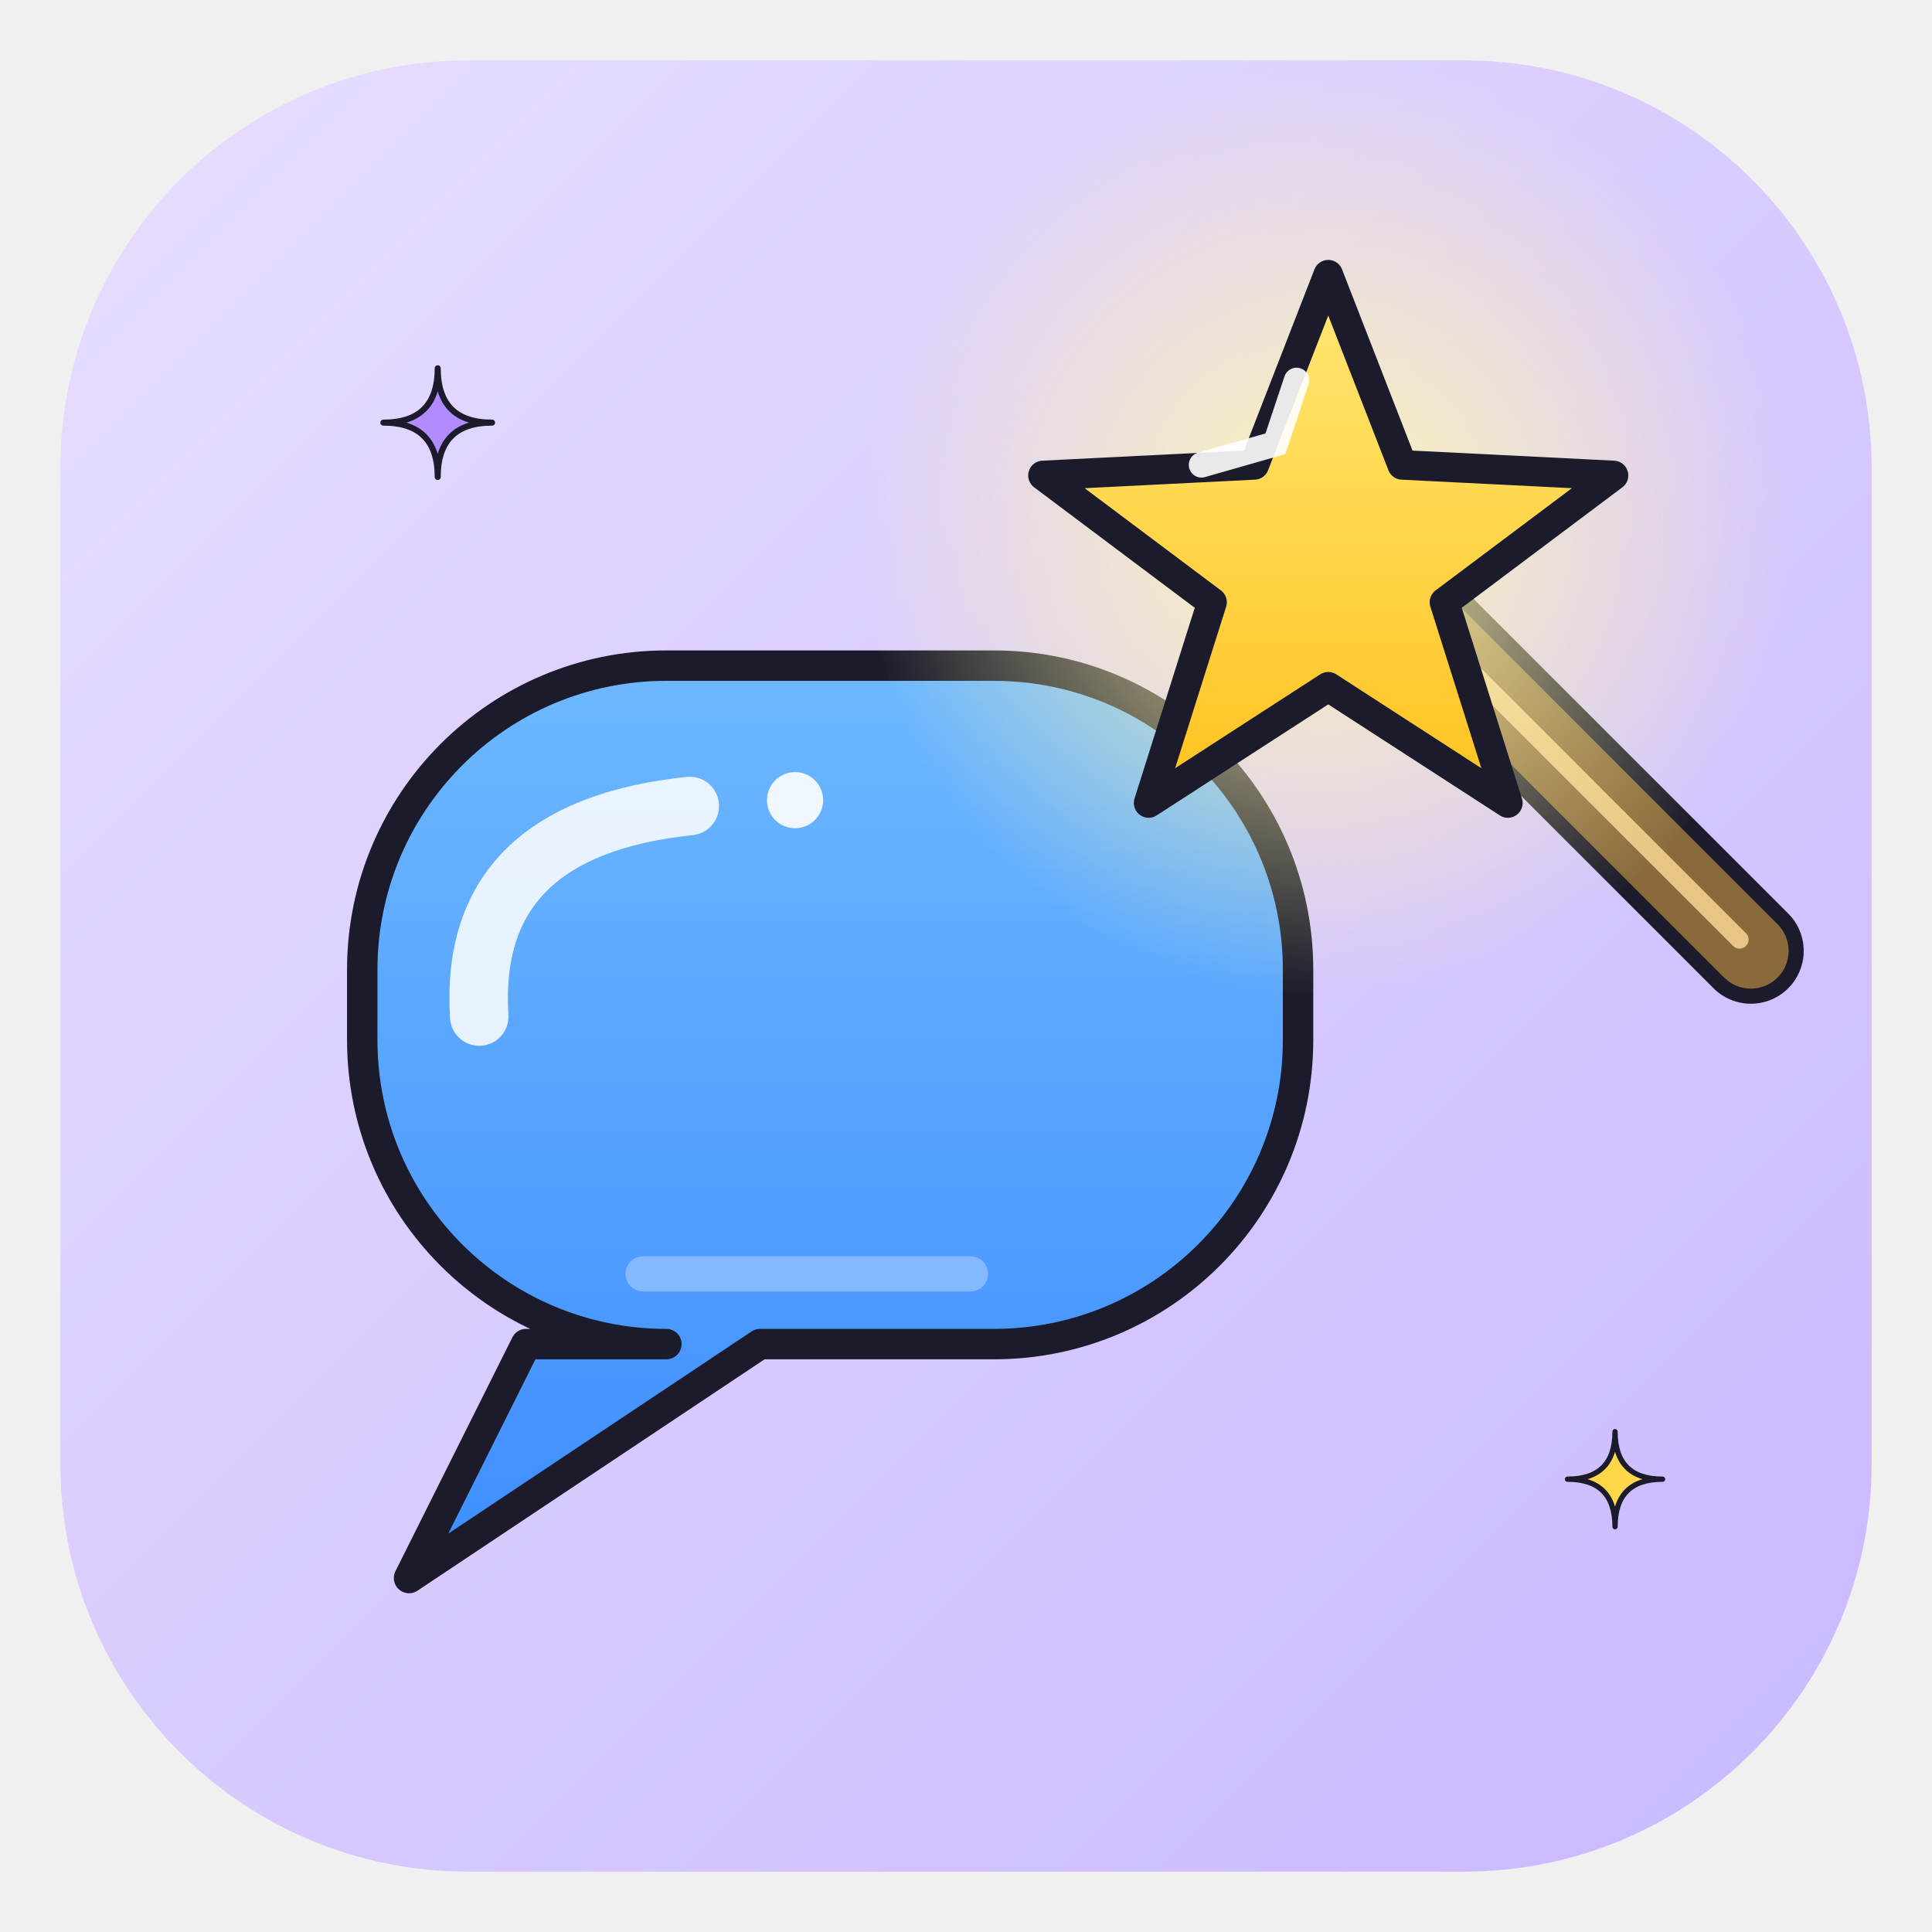
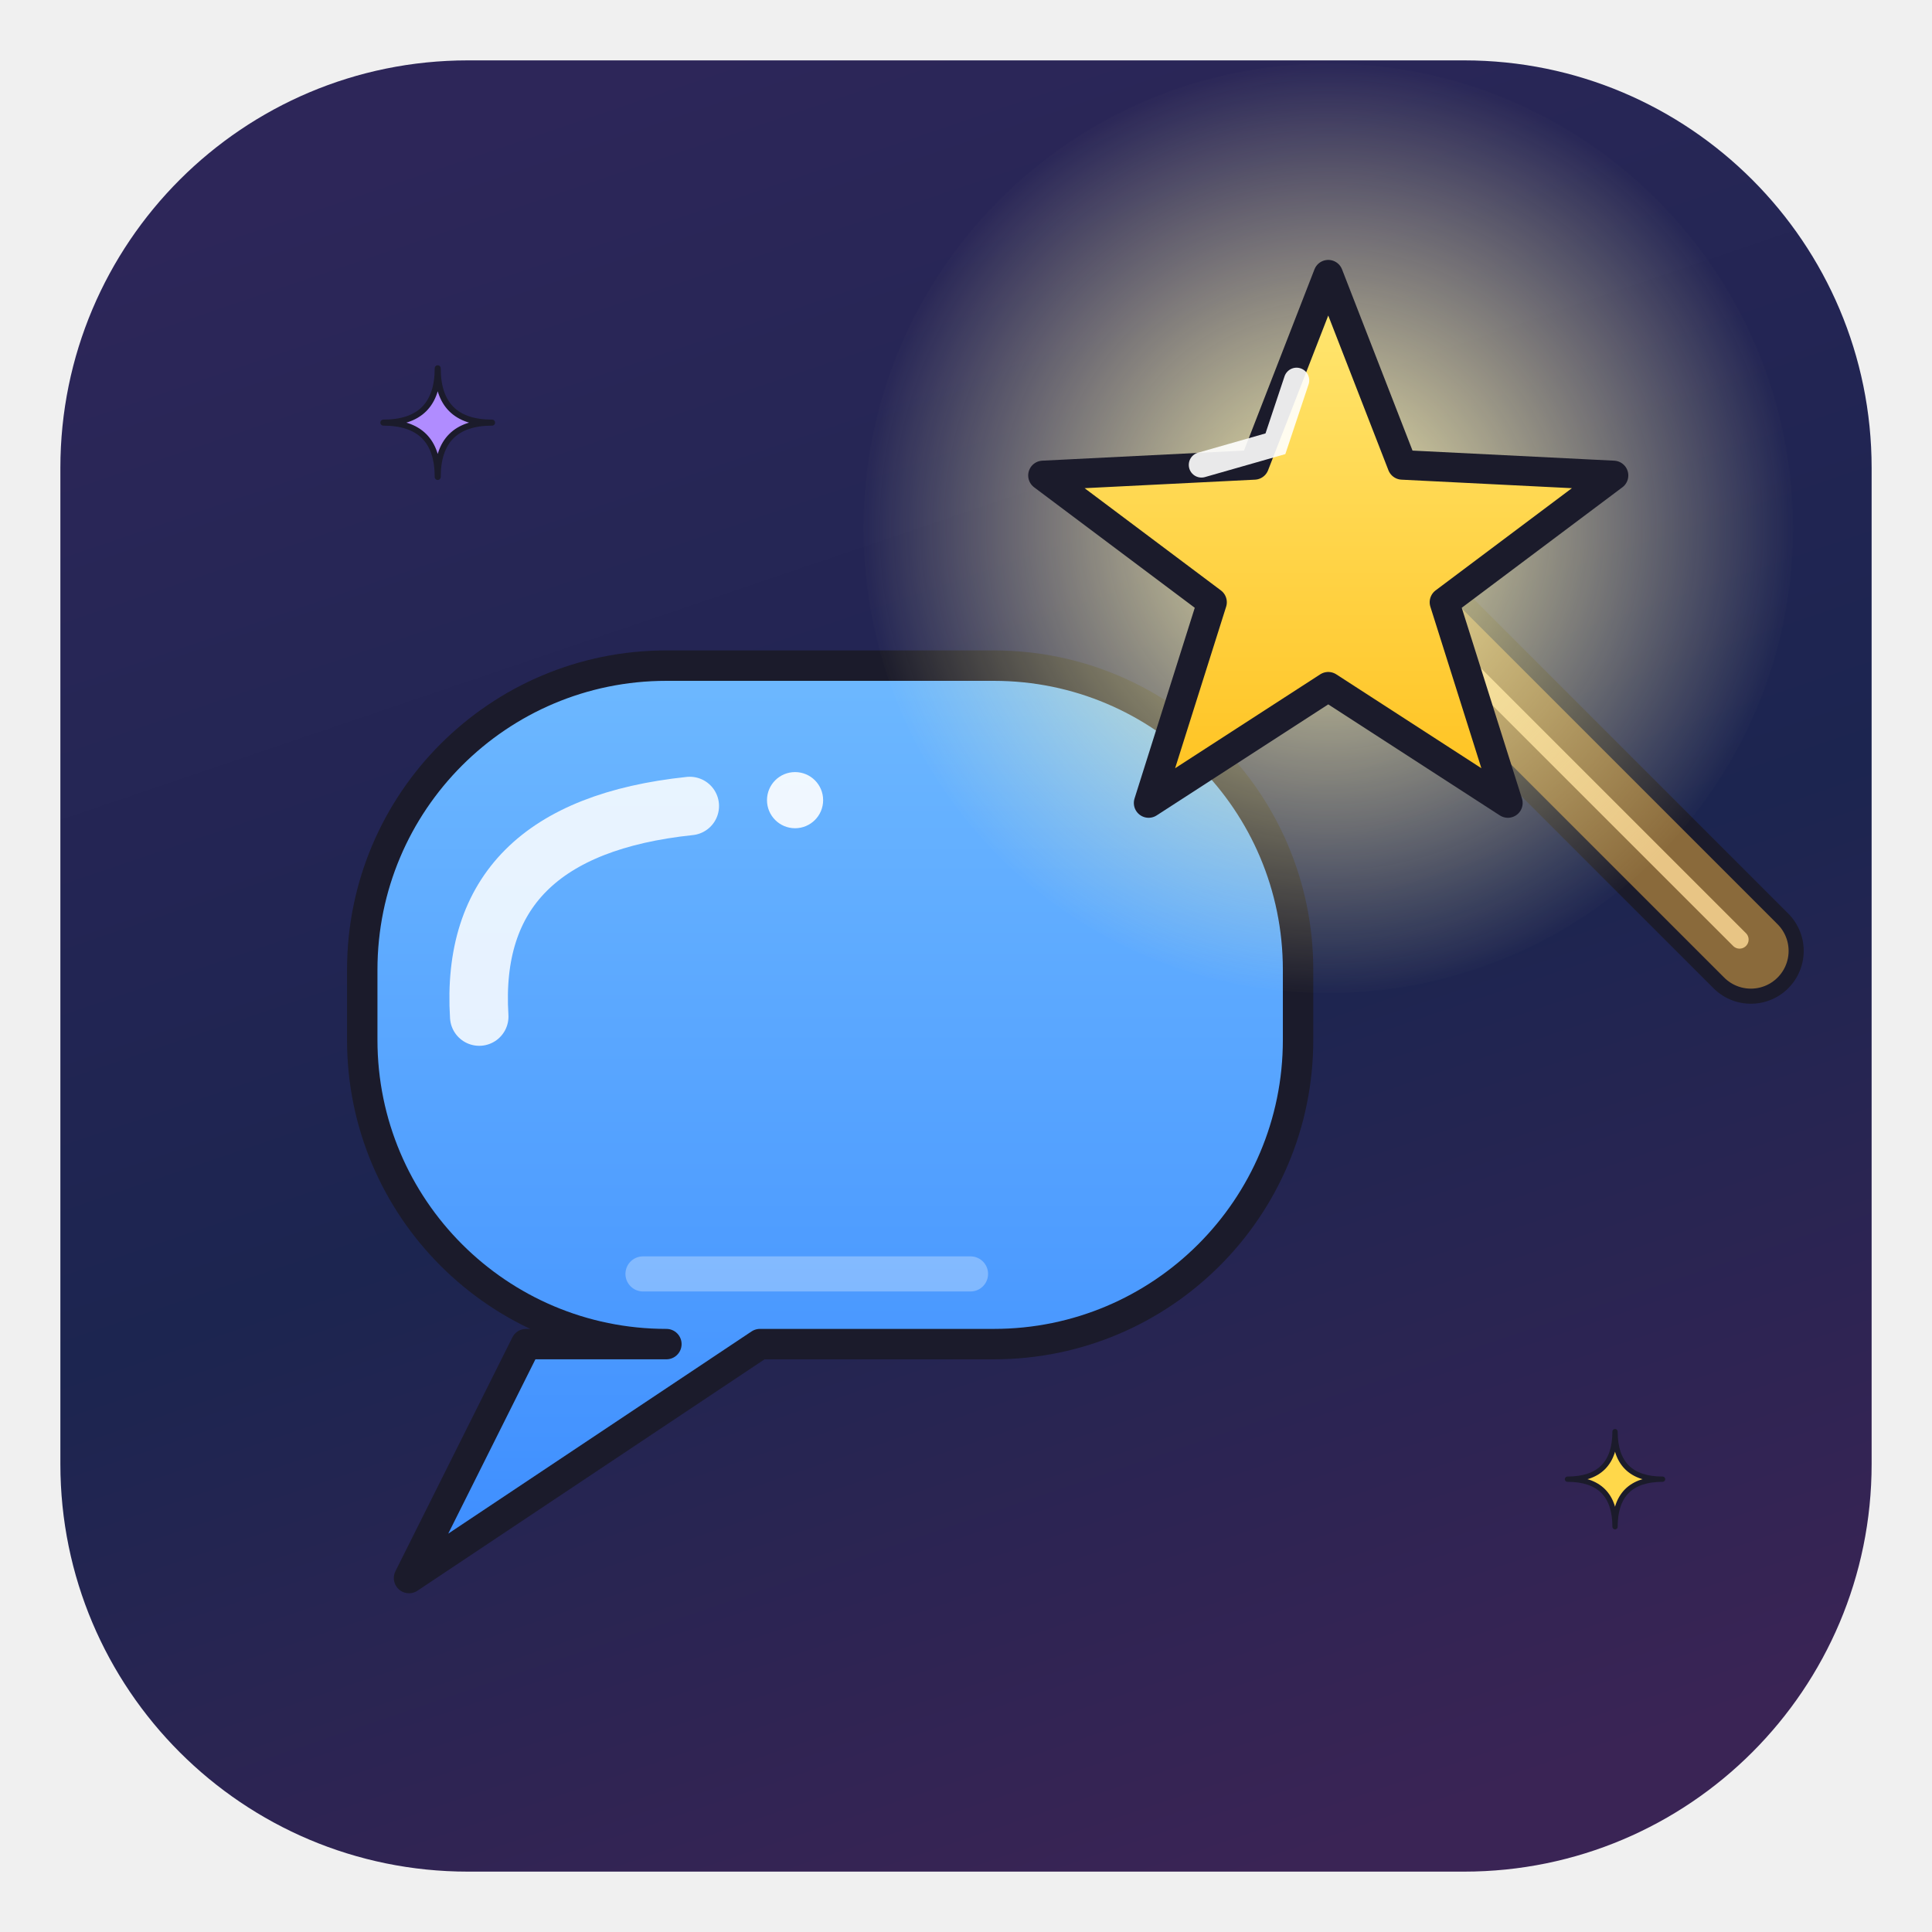
<svg xmlns="http://www.w3.org/2000/svg" viewBox="0 0 256 256" width="256" height="256">
  <defs>
    <linearGradient id="blue" x1="0" y1="0" x2="0" y2="1">
      <stop offset="0" stop-color="#6db8ff" />
      <stop offset="1" stop-color="#3d8dff" />
    </linearGradient>
    <linearGradient id="green" x1="0" y1="0" x2="0" y2="1">
      <stop offset="0" stop-color="#58e08a" />
      <stop offset="1" stop-color="#2fbf63" />
    </linearGradient>
    <linearGradient id="gold" x1="0" y1="0" x2="0" y2="1">
      <stop offset="0" stop-color="#ffe875" />
      <stop offset="1" stop-color="#ffc21f" />
    </linearGradient>
    <linearGradient id="tile" x1="0" y1="0" x2="1" y2="1">
      <stop offset="0" stop-color="#8c7cf0" />
      <stop offset="1" stop-color="#5a46c8" />
    </linearGradient>
-     <linearGradient id="tile2" x1="0" y1="0" x2="1" y2="1">
-       <stop offset="0" stop-color="#e8defe" />
-       <stop offset="1" stop-color="#c9b8ff" />
+     <linearGradient id="tile2" x1="0.33" y1="0" x2="0.67" y2="1">
+       <stop offset="0" stop-color="#2d2659" />
+       <stop offset=".55" stop-color="#1c2550" />
+       <stop offset="1" stop-color="#3a2455" />
    </linearGradient>
    <radialGradient id="glow">
      <stop offset="0" stop-color="#fff6b0" stop-opacity="0.95" />
      <stop offset="1" stop-color="#fff6b0" stop-opacity="0" />
    </radialGradient>
    <clipPath id="tc">
      <rect x="8" y="8" width="240" height="240" rx="54" />
    </clipPath>
    <path id="bub" d="M36 14 H64 A26 26 0 0 1 90 40 V46 A26 26 0 0 1 64 72 H44 L14 92 L24 72 H36 A26 26 0 0 1 10 46 V40 A26 26 0 0 1 36 14Z" />
    <polygon id="star" points="0,-24 7,-6 27,-5 11,7 17,26 0,15 -17,26 -11,7 -27,-5 -7,-6" />
    <path id="spark" d="M0 -9 Q0 0 9 0 Q0 0 0 9 Q0 0 -9 0 Q0 0 0 -9Z" />
  </defs>
  <rect x="8" y="8" width="240" height="240" rx="54" fill="url(#tile2)" />
  <g transform="translate(110 144) rotate(0) scale(1.55 1.55) translate(-50 -50)">
    <use href="#bub" fill="url(#blue)" />
    <path d="M20 44 Q19 28 38 26" fill="none" stroke="#fff" stroke-opacity=".85" stroke-width="5" stroke-linecap="round" />
    <circle cx="47" cy="25.5" r="2.4" fill="#fff" fill-opacity=".9" />
    <path d="M34 66 H62" stroke="#fff" stroke-opacity=".3" stroke-width="3" stroke-linecap="round" />
    <use href="#bub" fill="none" stroke="#1b1b2b" stroke-width="2.6" stroke-linejoin="round" />
  </g>
  <path d="M176 70 L232 126" stroke="#1b1b2b" stroke-width="14" stroke-linecap="round" />
  <path d="M176 70 L232 126" stroke="#8a6a3b" stroke-width="10" stroke-linecap="round" />
  <path d="M176 70 L232 126" stroke="#e8c585" stroke-width="2.4" stroke-linecap="round" transform="translate(-1.5 -1.5)" />
  <g transform="translate(176 70) rotate(0)">
    <circle r="61.6" fill="url(#glow)" />
    <g transform="scale(1.4)">
      <use href="#star" fill="url(#gold)" stroke="#1b1b2b" stroke-width="2.8" stroke-linejoin="round" />
      <path d="M-3 -14 L-5 -8 L-12 -6" fill="none" stroke="#fff" stroke-opacity=".9" stroke-width="2.4" stroke-linecap="round" />
    </g>
  </g>
  <use href="#spark" transform="translate(58 56) scale(0.8)" fill="#b08cff" stroke="#1b1b2b" stroke-width="1" stroke-linejoin="round" />
  <use href="#spark" transform="translate(214 196) scale(0.7)" fill="#ffd84a" stroke="#1b1b2b" stroke-width="1" stroke-linejoin="round" />
</svg>
